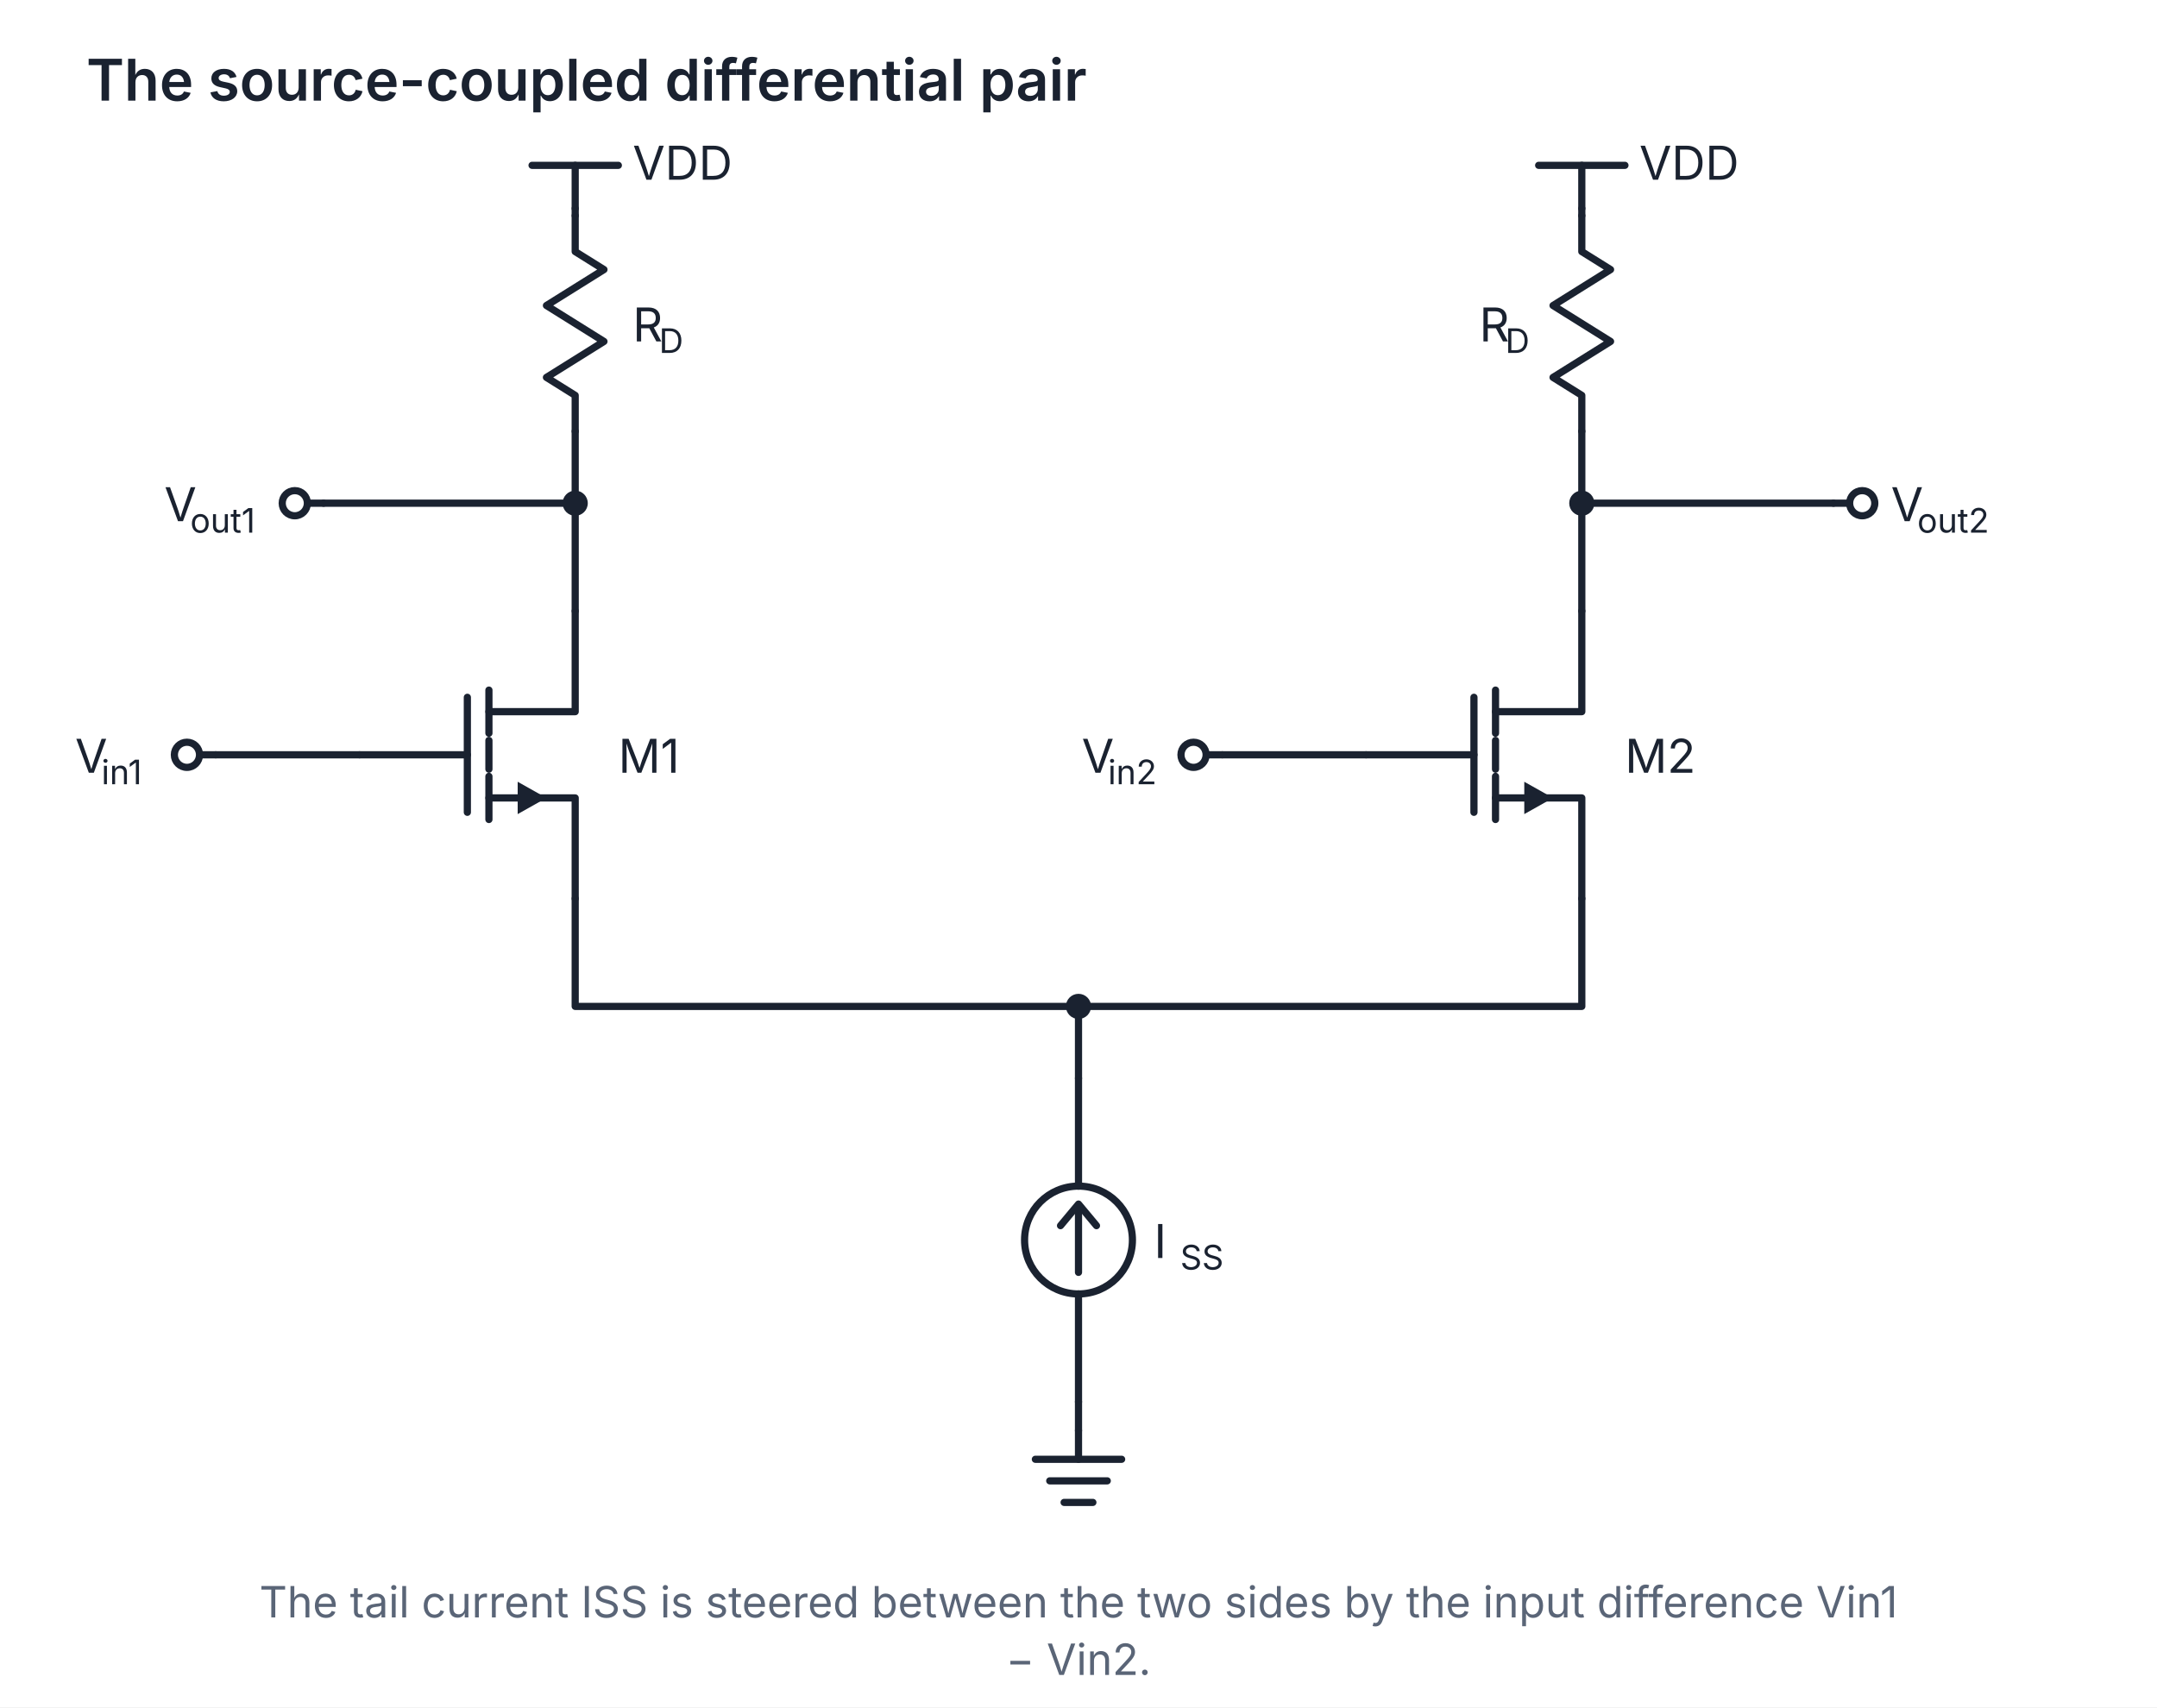
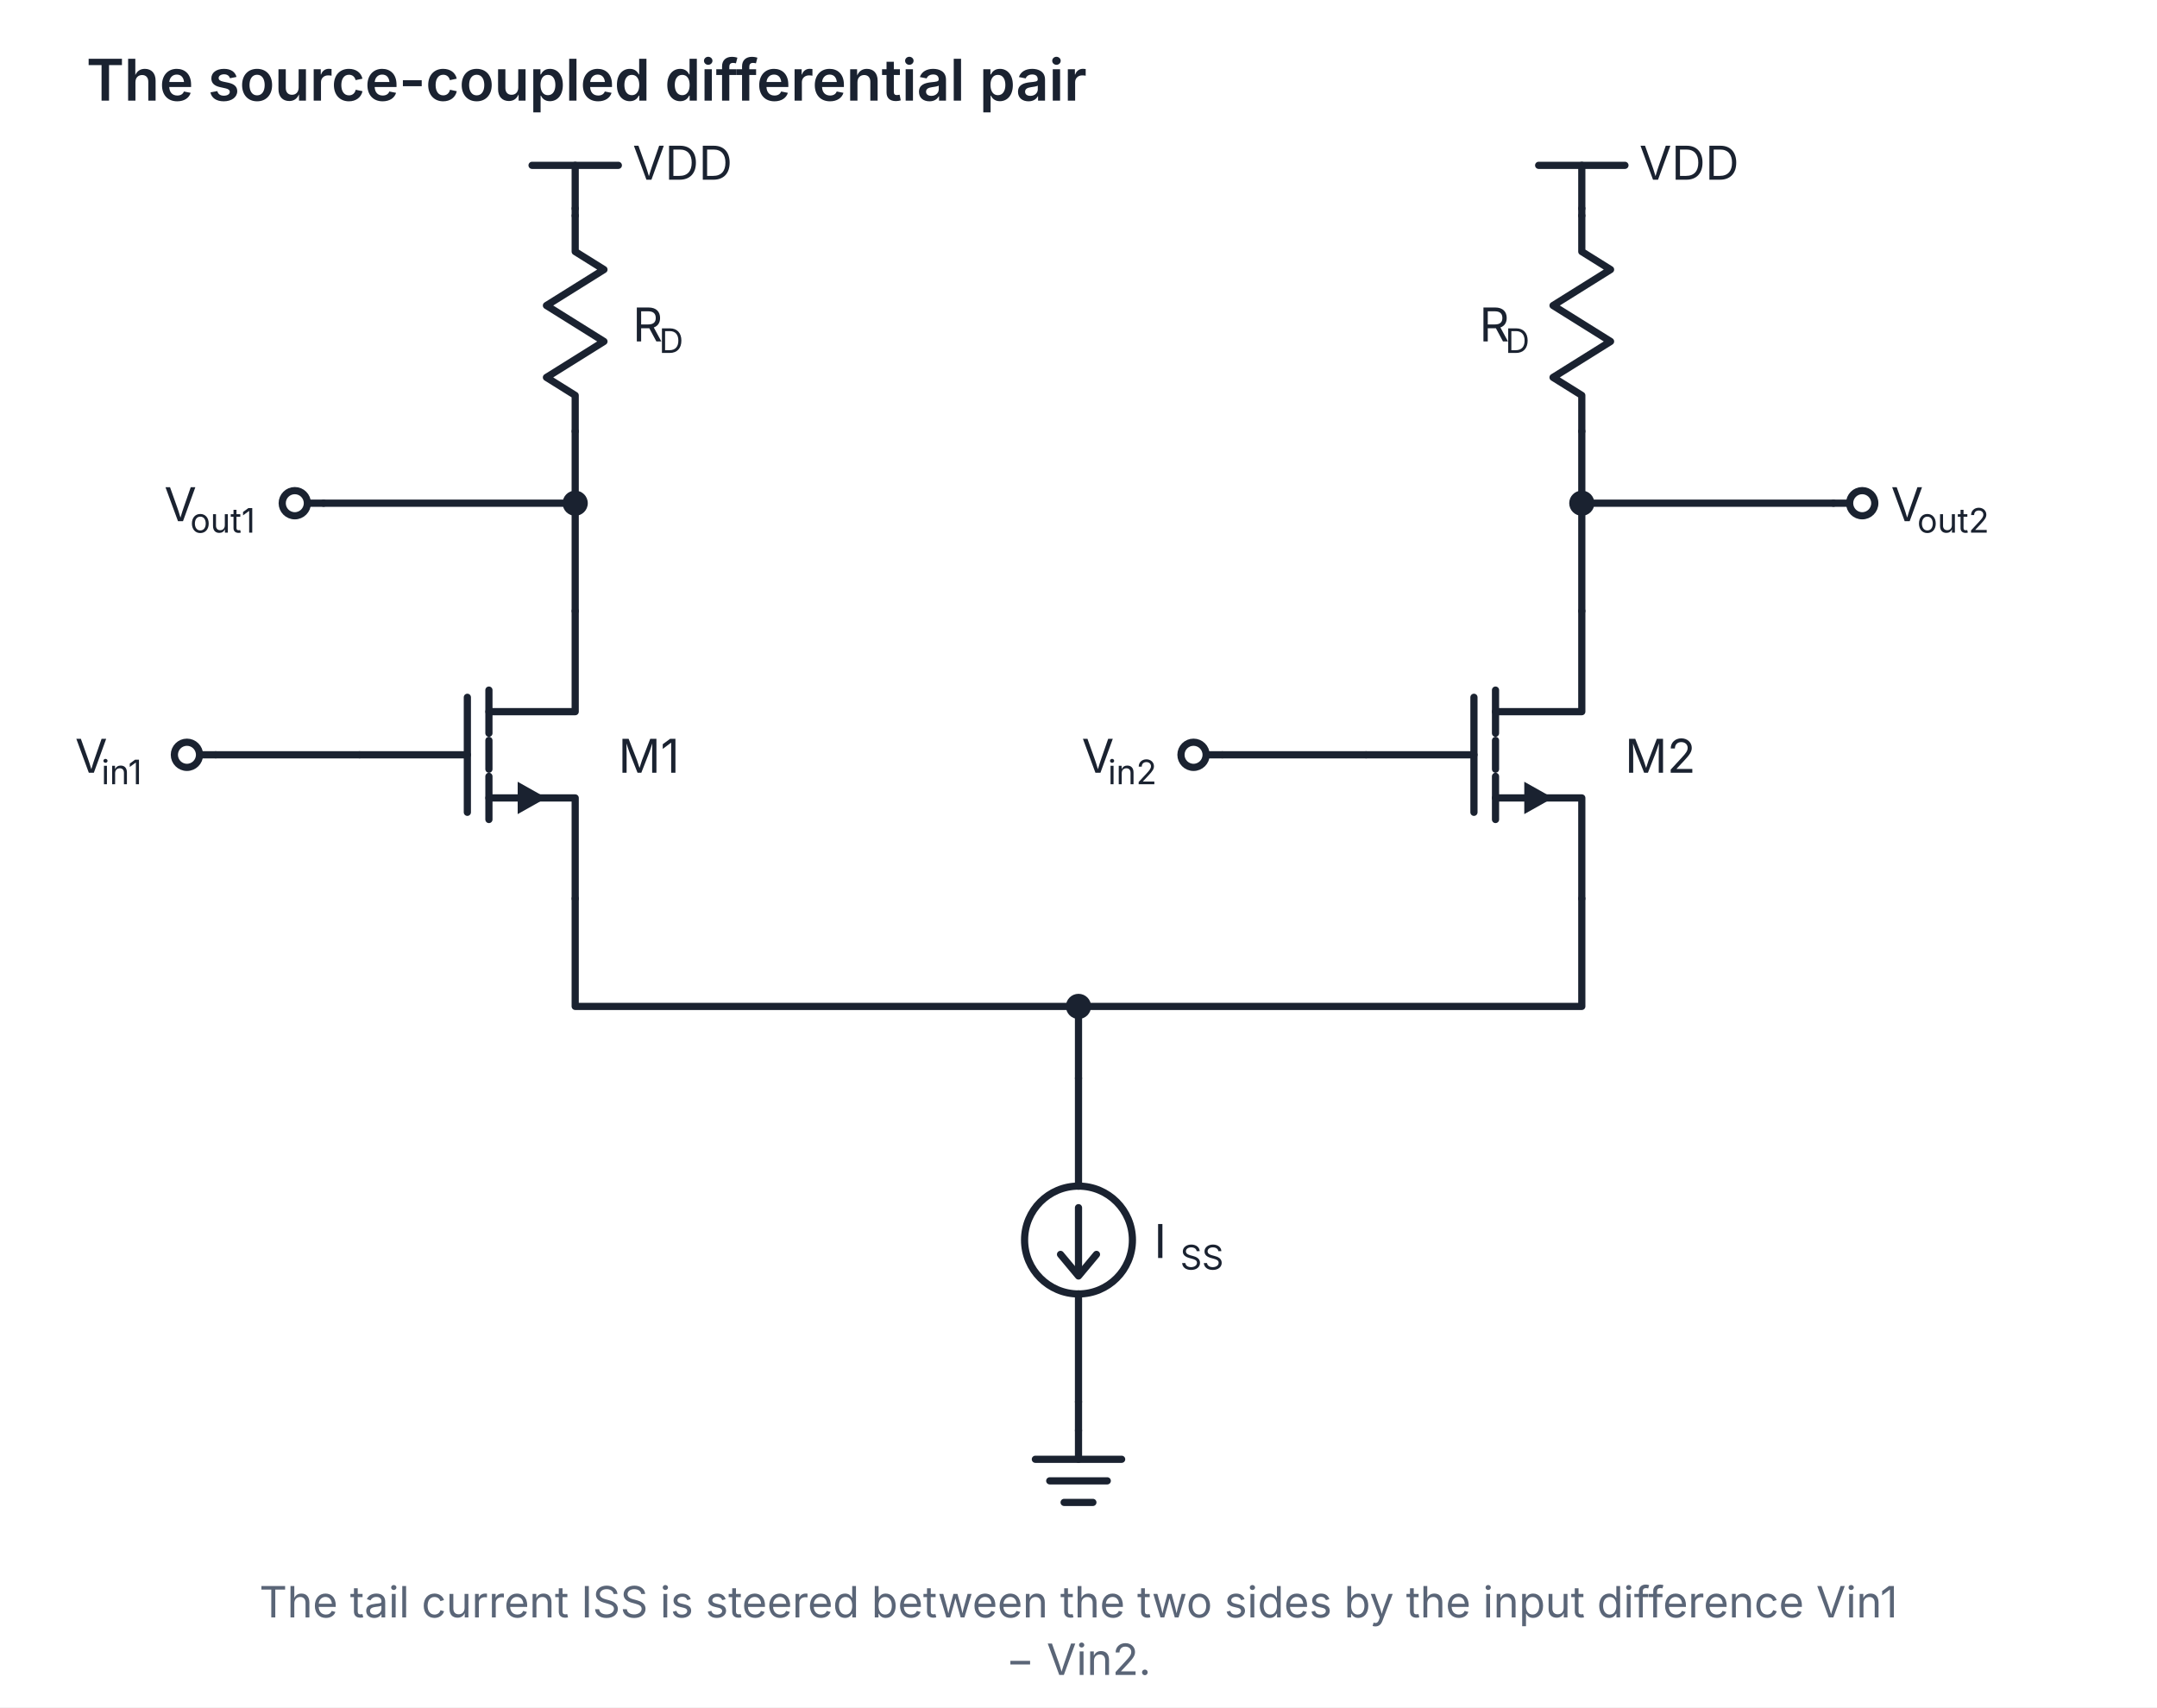
<svg xmlns="http://www.w3.org/2000/svg" viewBox="0 0 600 475" width="600" height="475" font-family="Inter, Segoe UI, system-ui, sans-serif">
  <rect width="600" height="475" fill="#ffffff" />
  <text x="24" y="28" font-size="16" text-anchor="start" fill="#1a2230" font-weight="600">The source-coupled differential pair</text>
  <path d="M160 46 V58" fill="none" stroke="#1a2230" stroke-width="2" stroke-linejoin="round" stroke-linecap="round" />
  <path d="M148 46 H172" fill="none" stroke="#1a2230" stroke-width="2" stroke-linejoin="round" stroke-linecap="round" data-sym="1" />
  <text x="176" y="50" font-size="13" text-anchor="start" fill="#1a2230">VDD</text>
  <path d="M440 46 V58" fill="none" stroke="#1a2230" stroke-width="2" stroke-linejoin="round" stroke-linecap="round" />
  <path d="M428 46 H452" fill="none" stroke="#1a2230" stroke-width="2" stroke-linejoin="round" stroke-linecap="round" data-sym="1" />
  <text x="456" y="50" font-size="13" text-anchor="start" fill="#1a2230">VDD</text>
  <path d="M160 58 V60" fill="none" stroke="#1a2230" stroke-width="2" stroke-linejoin="round" stroke-linecap="round" />
  <path d="M160 60.0 V70.0 l8 5 l-16 10 l16 10 l-16 10 l8 5 V120.0" fill="none" stroke="#1a2230" stroke-width="2" stroke-linejoin="round" stroke-linecap="round" />
  <text x="176.0" y="95" font-size="13" text-anchor="start" fill="#1a2230" xml:space="preserve">R</text>
  <text x="183.3" y="98.2" font-size="9.4" text-anchor="start" fill="#1a2230" xml:space="preserve">D</text>
  <path d="M160 120 V170" fill="none" stroke="#1a2230" stroke-width="2" stroke-linejoin="round" stroke-linecap="round" />
  <path d="M440 58 V60" fill="none" stroke="#1a2230" stroke-width="2" stroke-linejoin="round" stroke-linecap="round" />
  <path d="M440 60.0 V70.0 l8 5 l-16 10 l16 10 l-16 10 l8 5 V120.0" fill="none" stroke="#1a2230" stroke-width="2" stroke-linejoin="round" stroke-linecap="round" />
  <text x="411.5" y="95" font-size="13" text-anchor="start" fill="#1a2230" xml:space="preserve">R</text>
  <text x="418.7" y="98.2" font-size="9.4" text-anchor="start" fill="#1a2230" xml:space="preserve">D</text>
  <path d="M440 120 V170" fill="none" stroke="#1a2230" stroke-width="2" stroke-linejoin="round" stroke-linecap="round" />
  <circle cx="160" cy="140" r="3.5" fill="#1a2230" />
  <path d="M160 140 H90" fill="none" stroke="#1a2230" stroke-width="2" stroke-linejoin="round" stroke-linecap="round" />
  <path d="M85.5 140 H90" fill="none" stroke="#1a2230" stroke-width="2" stroke-linejoin="round" stroke-linecap="round" />
  <circle cx="82" cy="140" r="3.5" fill="#ffffff" stroke="#1a2230" stroke-width="2" />
  <text x="45.7" y="145" font-size="13" text-anchor="start" fill="#1a2230" xml:space="preserve">V</text>
  <text x="52.9" y="148.2" font-size="9.4" text-anchor="start" fill="#1a2230" xml:space="preserve">out1</text>
  <circle cx="440" cy="140" r="3.5" fill="#1a2230" />
  <path d="M440 140 H510" fill="none" stroke="#1a2230" stroke-width="2" stroke-linejoin="round" stroke-linecap="round" />
  <path d="M510 140 H514.5" fill="none" stroke="#1a2230" stroke-width="2" stroke-linejoin="round" stroke-linecap="round" />
  <circle cx="518" cy="140" r="3.5" fill="#ffffff" stroke="#1a2230" stroke-width="2" />
  <text x="526.0" y="145" font-size="13" text-anchor="start" fill="#1a2230" xml:space="preserve">V</text>
  <text x="533.3" y="148.2" font-size="9.4" text-anchor="start" fill="#1a2230" xml:space="preserve">out2</text>
  <path d="M100 210 H130" fill="none" stroke="#1a2230" stroke-width="2" stroke-linejoin="round" stroke-linecap="round" />
  <path d="M130 194 V226" fill="none" stroke="#1a2230" stroke-width="2" stroke-linejoin="round" stroke-linecap="round" data-sym="1" />
  <path d="M136 192 V204 M136 206 V214 M136 216 V228" fill="none" stroke="#1a2230" stroke-width="2" stroke-linejoin="round" stroke-linecap="round" data-sym="1" />
  <path d="M136 198 H160 V170" fill="none" stroke="#1a2230" stroke-width="2" stroke-linejoin="round" stroke-linecap="round" />
  <path d="M136 222 H160 V250" fill="none" stroke="#1a2230" stroke-width="2" stroke-linejoin="round" stroke-linecap="round" />
  <path d="M152 222 L144 217.5 V226.5 z" fill="#1a2230" />
  <text x="172" y="215" font-size="13" text-anchor="start" fill="#1a2230">M1</text>
  <path d="M380 210 H410" fill="none" stroke="#1a2230" stroke-width="2" stroke-linejoin="round" stroke-linecap="round" />
  <path d="M410 194 V226" fill="none" stroke="#1a2230" stroke-width="2" stroke-linejoin="round" stroke-linecap="round" data-sym="1" />
  <path d="M416 192 V204 M416 206 V214 M416 216 V228" fill="none" stroke="#1a2230" stroke-width="2" stroke-linejoin="round" stroke-linecap="round" data-sym="1" />
  <path d="M416 198 H440 V170" fill="none" stroke="#1a2230" stroke-width="2" stroke-linejoin="round" stroke-linecap="round" />
  <path d="M416 222 H440 V250" fill="none" stroke="#1a2230" stroke-width="2" stroke-linejoin="round" stroke-linecap="round" />
  <path d="M432 222 L424 217.5 V226.5 z" fill="#1a2230" />
  <text x="452" y="215" font-size="13" text-anchor="start" fill="#1a2230">M2</text>
  <path d="M100 210 H60" fill="none" stroke="#1a2230" stroke-width="2" stroke-linejoin="round" stroke-linecap="round" />
  <path d="M55.5 210 H60" fill="none" stroke="#1a2230" stroke-width="2" stroke-linejoin="round" stroke-linecap="round" />
  <circle cx="52" cy="210" r="3.5" fill="#ffffff" stroke="#1a2230" stroke-width="2" />
  <text x="20.9" y="215" font-size="13" text-anchor="start" fill="#1a2230" xml:space="preserve">V</text>
  <text x="28.2" y="218.2" font-size="9.4" text-anchor="start" fill="#1a2230" xml:space="preserve">in1</text>
  <path d="M380 210 H340" fill="none" stroke="#1a2230" stroke-width="2" stroke-linejoin="round" stroke-linecap="round" />
  <path d="M335.5 210 H340" fill="none" stroke="#1a2230" stroke-width="2" stroke-linejoin="round" stroke-linecap="round" />
  <circle cx="332" cy="210" r="3.5" fill="#ffffff" stroke="#1a2230" stroke-width="2" />
  <text x="300.9" y="215" font-size="13" text-anchor="start" fill="#1a2230" xml:space="preserve">V</text>
  <text x="308.2" y="218.2" font-size="9.4" text-anchor="start" fill="#1a2230" xml:space="preserve">in2</text>
  <path d="M160 250 V280 H440 V250" fill="none" stroke="#1a2230" stroke-width="2" stroke-linejoin="round" stroke-linecap="round" />
  <circle cx="300" cy="280" r="3.5" fill="#1a2230" />
  <path d="M300 280 V300" fill="none" stroke="#1a2230" stroke-width="2" stroke-linejoin="round" stroke-linecap="round" />
  <circle cx="300" cy="345" r="15" fill="#ffffff" stroke="#1a2230" stroke-width="2" />
-   <path d="M300 354 V336" fill="none" stroke="#1a2230" stroke-width="2" stroke-linejoin="round" stroke-linecap="round" data-sym="1" />
-   <path d="M295 341 L300 335 L305 341" fill="none" stroke="#1a2230" stroke-width="2" stroke-linejoin="round" stroke-linecap="round" data-sym="1" />
+   <path d="M300 336 V354" fill="none" stroke="#1a2230" stroke-width="2" stroke-linejoin="round" stroke-linecap="round" data-sym="1" />
+   <path d="M295 349 L300 355 L305 349" fill="none" stroke="#1a2230" stroke-width="2" stroke-linejoin="round" stroke-linecap="round" data-sym="1" />
  <path d="M300 300 V330" fill="none" stroke="#1a2230" stroke-width="2" stroke-linejoin="round" stroke-linecap="round" />
  <path d="M300 360 V390" fill="none" stroke="#1a2230" stroke-width="2" stroke-linejoin="round" stroke-linecap="round" />
  <text x="321.0" y="350" font-size="13" text-anchor="start" fill="#1a2230" xml:space="preserve">I</text>
  <text x="328.3" y="353.2" font-size="9.4" text-anchor="start" fill="#1a2230" xml:space="preserve">SS</text>
  <path d="M300 390 V398" fill="none" stroke="#1a2230" stroke-width="2" stroke-linejoin="round" stroke-linecap="round" />
  <path d="M300 398 V406" fill="none" stroke="#1a2230" stroke-width="2" stroke-linejoin="round" stroke-linecap="round" />
  <path d="M288 406 H312 M292 412 H308 M296 418 H304" fill="none" stroke="#1a2230" stroke-width="2" stroke-linejoin="round" stroke-linecap="round" data-sym="1" />
  <text x="300.0" y="450" font-size="12" text-anchor="middle" fill="#5a6577">The tail current ISS is steered between the two sides by the input difference Vin1</text>
  <text x="300.0" y="466" font-size="12" text-anchor="middle" fill="#5a6577">− Vin2.</text>
</svg>
